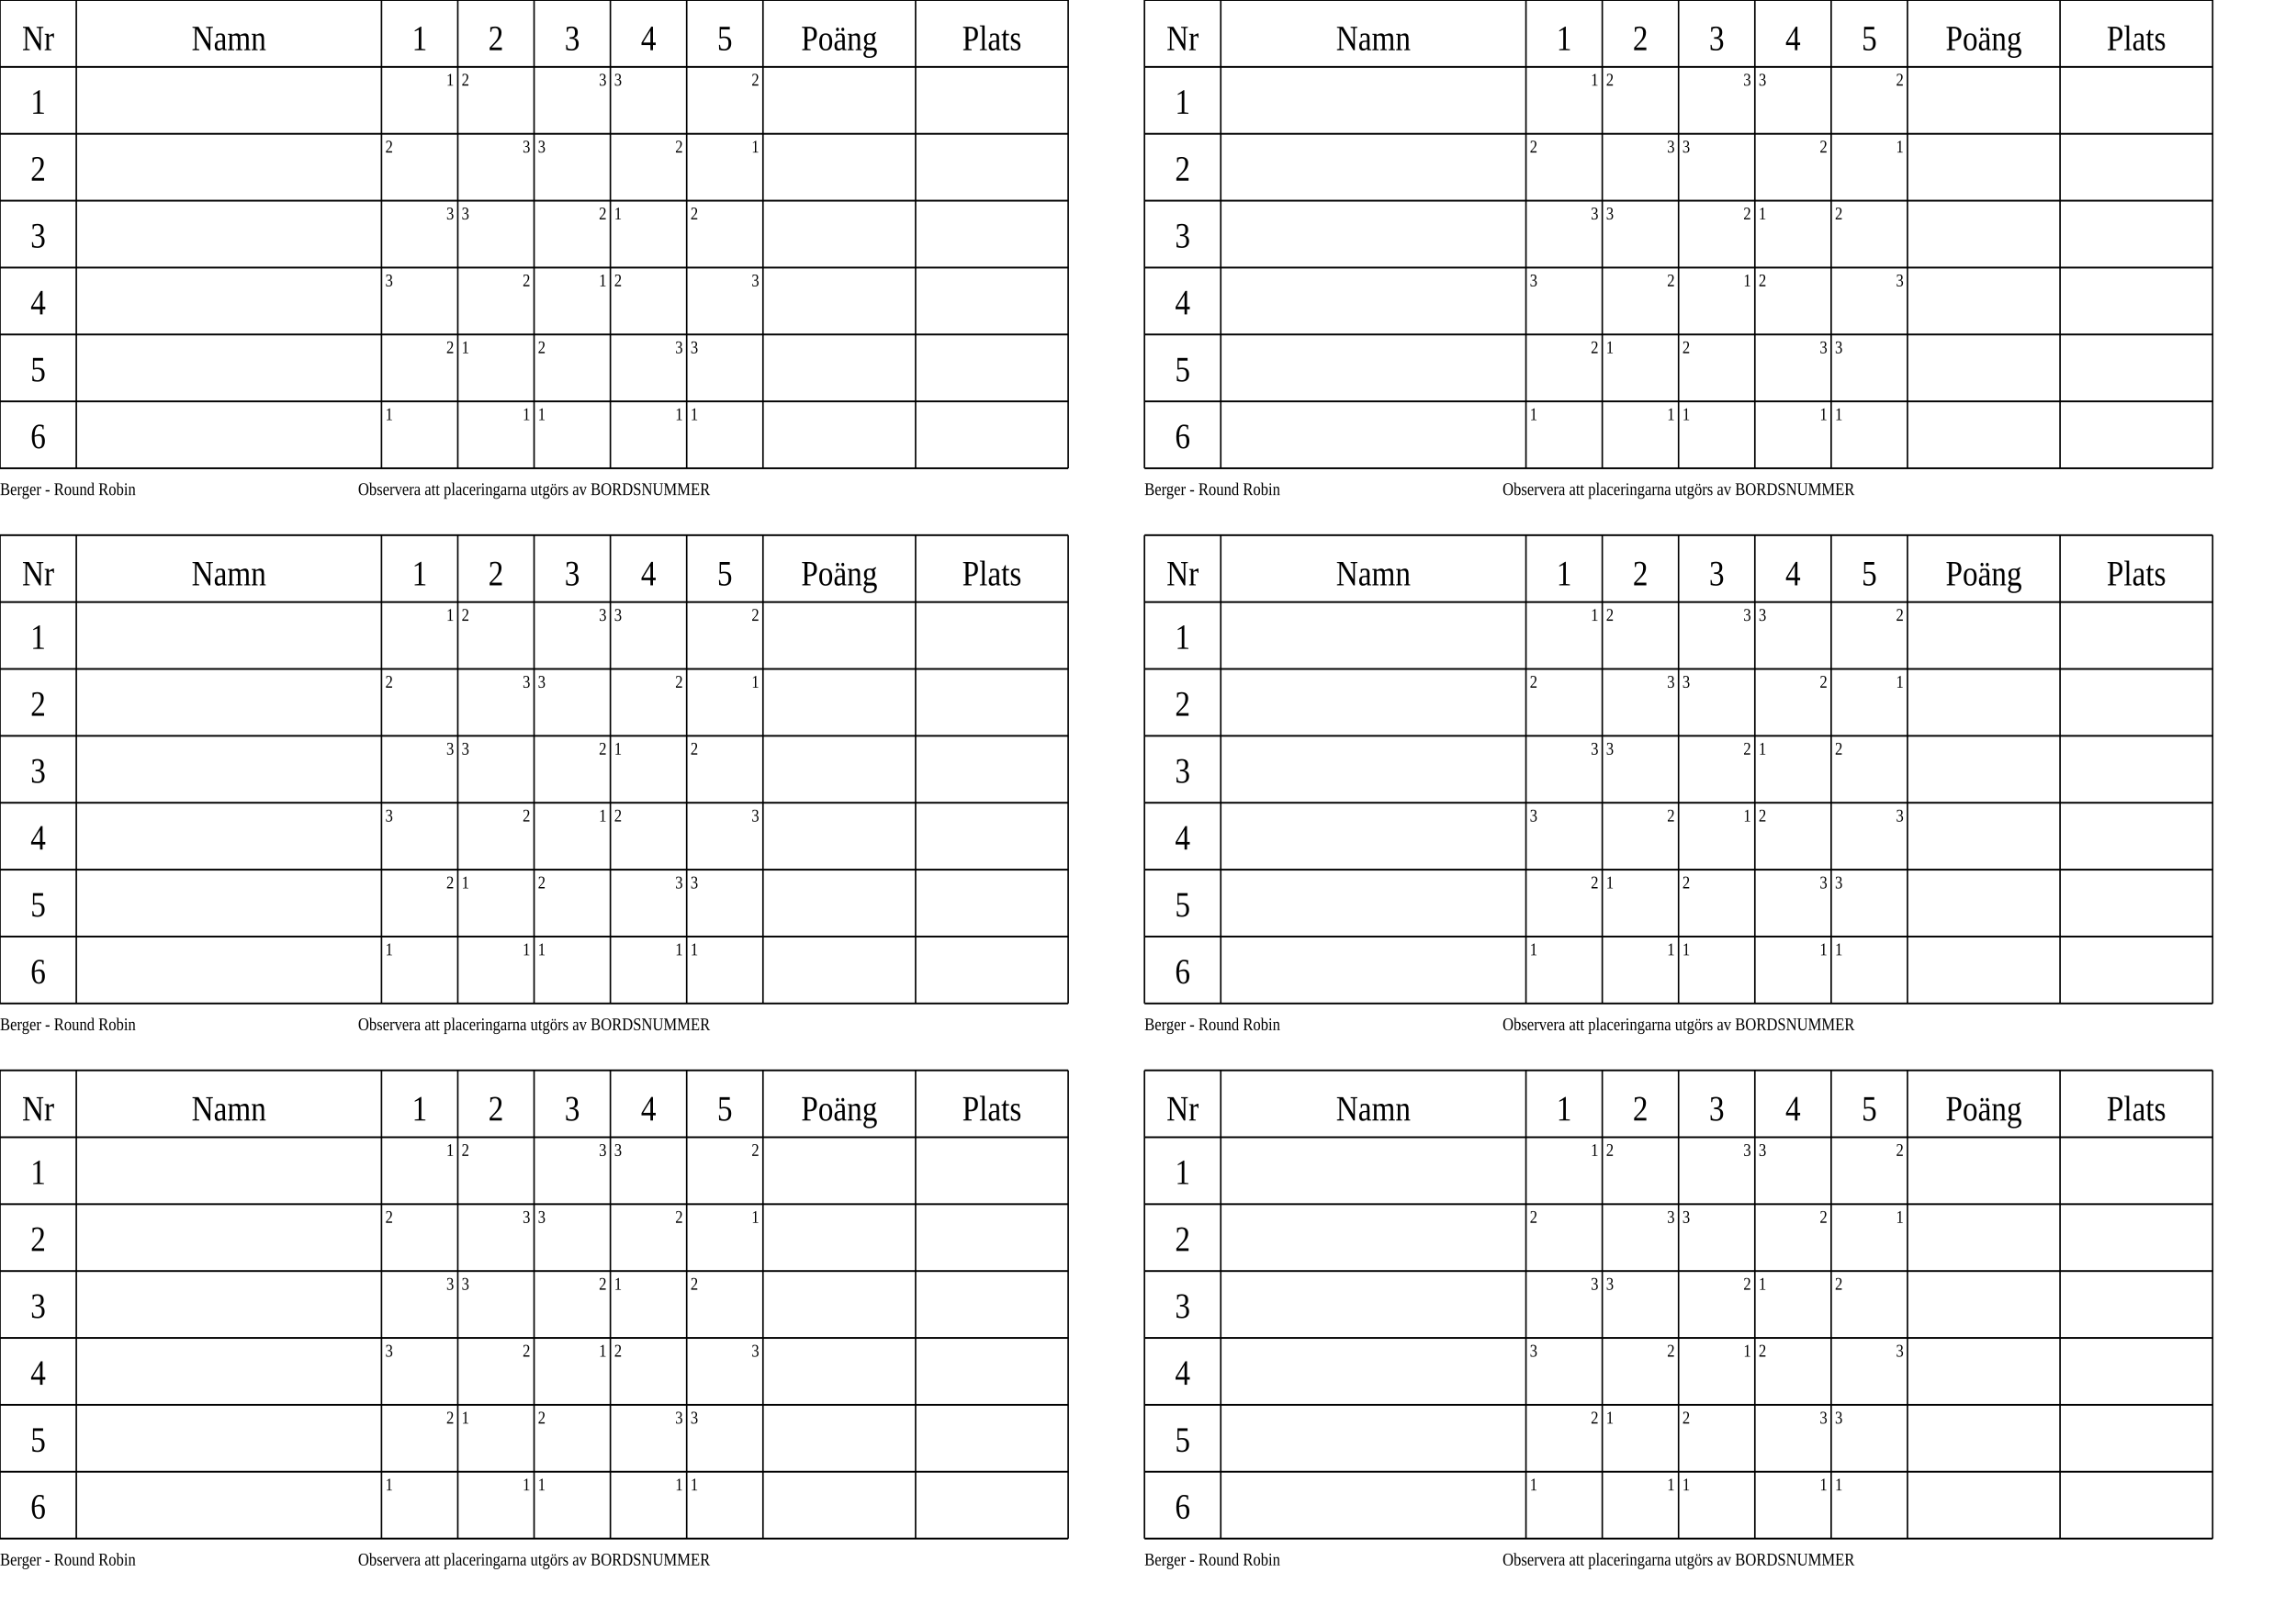
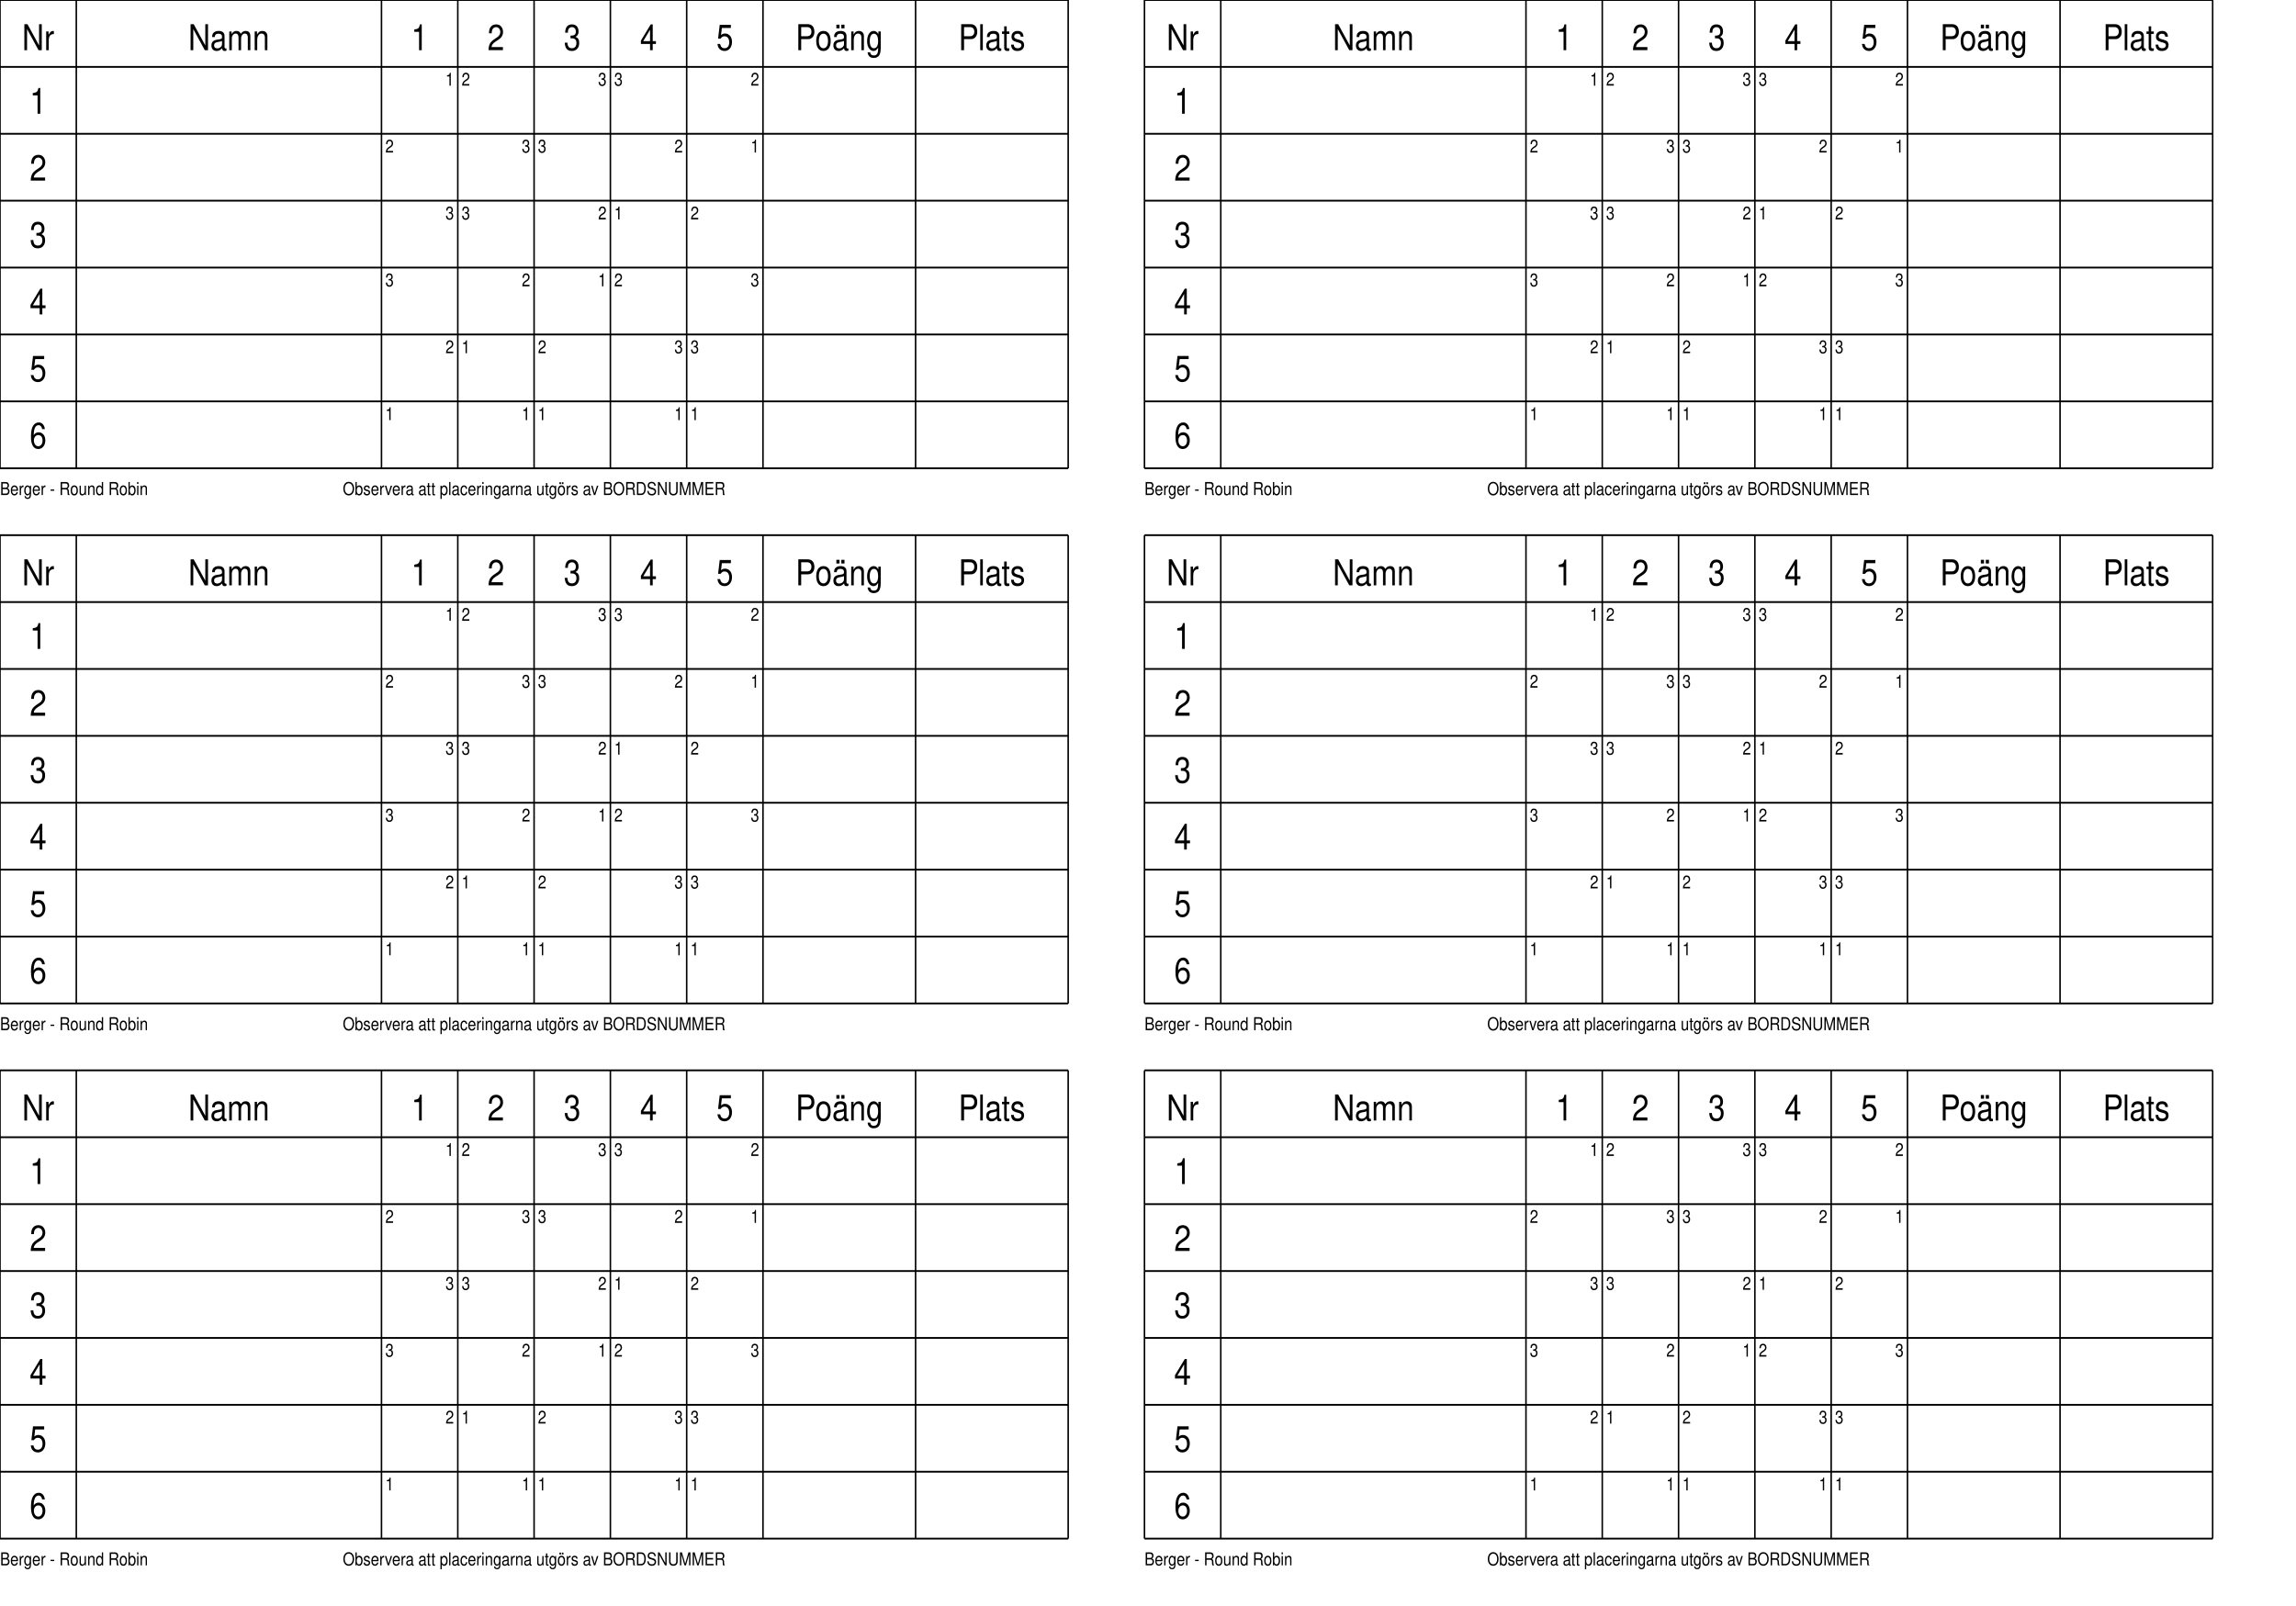
<svg xmlns="http://www.w3.org/2000/svg" version="1.1" width="1630" height="1140">
  <defs>
    <g id="berger">
      <line x1="0" y1="0" x2="0" y2="262.5" stroke="black" />
-       <text font-size="1.667em" text-anchor="middle" x="25" y="28.125">Nr</text>
+       <text font-family="Helvetica" font-size="1.667em" text-anchor="middle" x="25" y="28.125">Nr</text>
      <line x1="50" y1="0" x2="50" y2="262.5" stroke="black" />
-       <text font-size="1.667em" text-anchor="middle" x="150" y="28.125">Namn</text>
+       <text font-family="Helvetica" font-size="1.667em" text-anchor="middle" x="150" y="28.125">Namn</text>
      <line x1="250" y1="0" x2="250" y2="262.5" stroke="black" />
-       <text font-size="1.667em" text-anchor="middle" x="275" y="28.125">1</text>
+       <text font-family="Helvetica" font-size="1.667em" text-anchor="middle" x="275" y="28.125">1</text>
      <line x1="300" y1="0" x2="300" y2="262.5" stroke="black" />
-       <text font-size="1.667em" text-anchor="middle" x="325" y="28.125">2</text>
+       <text font-family="Helvetica" font-size="1.667em" text-anchor="middle" x="325" y="28.125">2</text>
      <line x1="350" y1="0" x2="350" y2="262.5" stroke="black" />
-       <text font-size="1.667em" text-anchor="middle" x="375" y="28.125">3</text>
+       <text font-family="Helvetica" font-size="1.667em" text-anchor="middle" x="375" y="28.125">3</text>
      <line x1="400" y1="0" x2="400" y2="262.5" stroke="black" />
-       <text font-size="1.667em" text-anchor="middle" x="425" y="28.125">4</text>
+       <text font-family="Helvetica" font-size="1.667em" text-anchor="middle" x="425" y="28.125">4</text>
      <line x1="450" y1="0" x2="450" y2="262.5" stroke="black" />
-       <text font-size="1.667em" text-anchor="middle" x="475" y="28.125">5</text>
+       <text font-family="Helvetica" font-size="1.667em" text-anchor="middle" x="475" y="28.125">5</text>
      <line x1="500" y1="0" x2="500" y2="262.5" stroke="black" />
-       <text font-size="1.667em" text-anchor="middle" x="550" y="28.125">Poäng</text>
+       <text font-family="Helvetica" font-size="1.667em" text-anchor="middle" x="550" y="28.125">Poäng</text>
      <line x1="600" y1="0" x2="600" y2="262.5" stroke="black" />
-       <text font-size="1.667em" text-anchor="middle" x="650" y="28.125">Plats</text>
+       <text font-family="Helvetica" font-size="1.667em" text-anchor="middle" x="650" y="28.125">Plats</text>
      <line x1="700" y1="0" x2="700" y2="262.5" stroke="black" />
      <line x1="0" y1="0" x2="700" y2="0" stroke="black" />
      <line x1="0" y1="37.5" x2="700" y2="37.5" stroke="black" />
      <line x1="0" y1="75" x2="700" y2="75" stroke="black" />
      <line x1="0" y1="112.5" x2="700" y2="112.5" stroke="black" />
      <line x1="0" y1="150" x2="700" y2="150" stroke="black" />
      <line x1="0" y1="187.5" x2="700" y2="187.5" stroke="black" />
      <line x1="0" y1="225" x2="700" y2="225" stroke="black" />
      <line x1="0" y1="262.5" x2="700" y2="262.5" stroke="black" />
-       <text font-size="1.667em" text-anchor="middle" x="25" y="63.75">1</text>
-       <text font-size="1.667em" text-anchor="middle" x="25" y="101.25">2</text>
-       <text font-size="1.667em" text-anchor="middle" x="25" y="138.75">3</text>
-       <text font-size="1.667em" text-anchor="middle" x="25" y="176.25">4</text>
-       <text font-size="1.667em" text-anchor="middle" x="25" y="213.75">5</text>
-       <text font-size="1.667em" text-anchor="middle" x="25" y="251.25">6</text>
-       <text font-size="0.833em" text-anchor="end" x="297.5" y="48">1</text>
-       <text font-size="0.833em" text-anchor="start" x="252.5" y="85.5">2</text>
-       <text font-size="0.833em" text-anchor="end" x="297.5" y="123">3</text>
-       <text font-size="0.833em" text-anchor="start" x="252.5" y="160.5">3</text>
-       <text font-size="0.833em" text-anchor="end" x="297.5" y="198">2</text>
-       <text font-size="0.833em" text-anchor="start" x="252.5" y="235.5">1</text>
-       <text font-size="0.833em" text-anchor="start" x="302.5" y="48">2</text>
-       <text font-size="0.833em" text-anchor="end" x="347.5" y="85.5">3</text>
-       <text font-size="0.833em" text-anchor="start" x="302.5" y="123">3</text>
-       <text font-size="0.833em" text-anchor="end" x="347.5" y="160.5">2</text>
-       <text font-size="0.833em" text-anchor="start" x="302.5" y="198">1</text>
-       <text font-size="0.833em" text-anchor="end" x="347.5" y="235.5">1</text>
-       <text font-size="0.833em" text-anchor="end" x="397.5" y="48">3</text>
-       <text font-size="0.833em" text-anchor="start" x="352.5" y="85.5">3</text>
-       <text font-size="0.833em" text-anchor="end" x="397.5" y="123">2</text>
-       <text font-size="0.833em" text-anchor="end" x="397.5" y="160.5">1</text>
-       <text font-size="0.833em" text-anchor="start" x="352.5" y="198">2</text>
-       <text font-size="0.833em" text-anchor="start" x="352.5" y="235.5">1</text>
-       <text font-size="0.833em" text-anchor="start" x="402.5" y="48">3</text>
-       <text font-size="0.833em" text-anchor="end" x="447.5" y="85.5">2</text>
-       <text font-size="0.833em" text-anchor="start" x="402.5" y="123">1</text>
-       <text font-size="0.833em" text-anchor="start" x="402.5" y="160.5">2</text>
-       <text font-size="0.833em" text-anchor="end" x="447.5" y="198">3</text>
-       <text font-size="0.833em" text-anchor="end" x="447.5" y="235.5">1</text>
-       <text font-size="0.833em" text-anchor="end" x="497.5" y="48">2</text>
-       <text font-size="0.833em" text-anchor="end" x="497.5" y="85.5">1</text>
-       <text font-size="0.833em" text-anchor="start" x="452.5" y="123">2</text>
-       <text font-size="0.833em" text-anchor="end" x="497.5" y="160.5">3</text>
-       <text font-size="0.833em" text-anchor="start" x="452.5" y="198">3</text>
-       <text font-size="0.833em" text-anchor="start" x="452.5" y="235.5">1</text>
-       <text font-size="0.833em" text-anchor="start" x="0" y="277.5">Berger - Round Robin</text>
-       <text font-size="0.833em" text-anchor="middle" x="350" y="277.5">Observera att placeringarna utgörs av BORDSNUMMER</text>
+       <text font-family="Helvetica" font-size="1.667em" text-anchor="middle" x="25" y="63.75">1</text>
+       <text font-family="Helvetica" font-size="1.667em" text-anchor="middle" x="25" y="101.25">2</text>
+       <text font-family="Helvetica" font-size="1.667em" text-anchor="middle" x="25" y="138.75">3</text>
+       <text font-family="Helvetica" font-size="1.667em" text-anchor="middle" x="25" y="176.25">4</text>
+       <text font-family="Helvetica" font-size="1.667em" text-anchor="middle" x="25" y="213.75">5</text>
+       <text font-family="Helvetica" font-size="1.667em" text-anchor="middle" x="25" y="251.25">6</text>
+       <text font-family="Helvetica" font-size="0.833em" text-anchor="end" x="297.5" y="48">1</text>
+       <text font-family="Helvetica" font-size="0.833em" text-anchor="start" x="252.5" y="85.5">2</text>
+       <text font-family="Helvetica" font-size="0.833em" text-anchor="end" x="297.5" y="123">3</text>
+       <text font-family="Helvetica" font-size="0.833em" text-anchor="start" x="252.5" y="160.5">3</text>
+       <text font-family="Helvetica" font-size="0.833em" text-anchor="end" x="297.5" y="198">2</text>
+       <text font-family="Helvetica" font-size="0.833em" text-anchor="start" x="252.5" y="235.5">1</text>
+       <text font-family="Helvetica" font-size="0.833em" text-anchor="start" x="302.5" y="48">2</text>
+       <text font-family="Helvetica" font-size="0.833em" text-anchor="end" x="347.5" y="85.5">3</text>
+       <text font-family="Helvetica" font-size="0.833em" text-anchor="start" x="302.5" y="123">3</text>
+       <text font-family="Helvetica" font-size="0.833em" text-anchor="end" x="347.5" y="160.5">2</text>
+       <text font-family="Helvetica" font-size="0.833em" text-anchor="start" x="302.5" y="198">1</text>
+       <text font-family="Helvetica" font-size="0.833em" text-anchor="end" x="347.5" y="235.5">1</text>
+       <text font-family="Helvetica" font-size="0.833em" text-anchor="end" x="397.5" y="48">3</text>
+       <text font-family="Helvetica" font-size="0.833em" text-anchor="start" x="352.5" y="85.5">3</text>
+       <text font-family="Helvetica" font-size="0.833em" text-anchor="end" x="397.5" y="123">2</text>
+       <text font-family="Helvetica" font-size="0.833em" text-anchor="end" x="397.5" y="160.5">1</text>
+       <text font-family="Helvetica" font-size="0.833em" text-anchor="start" x="352.5" y="198">2</text>
+       <text font-family="Helvetica" font-size="0.833em" text-anchor="start" x="352.5" y="235.5">1</text>
+       <text font-family="Helvetica" font-size="0.833em" text-anchor="start" x="402.5" y="48">3</text>
+       <text font-family="Helvetica" font-size="0.833em" text-anchor="end" x="447.5" y="85.5">2</text>
+       <text font-family="Helvetica" font-size="0.833em" text-anchor="start" x="402.5" y="123">1</text>
+       <text font-family="Helvetica" font-size="0.833em" text-anchor="start" x="402.5" y="160.5">2</text>
+       <text font-family="Helvetica" font-size="0.833em" text-anchor="end" x="447.5" y="198">3</text>
+       <text font-family="Helvetica" font-size="0.833em" text-anchor="end" x="447.5" y="235.5">1</text>
+       <text font-family="Helvetica" font-size="0.833em" text-anchor="end" x="497.5" y="48">2</text>
+       <text font-family="Helvetica" font-size="0.833em" text-anchor="end" x="497.5" y="85.5">1</text>
+       <text font-family="Helvetica" font-size="0.833em" text-anchor="start" x="452.5" y="123">2</text>
+       <text font-family="Helvetica" font-size="0.833em" text-anchor="end" x="497.5" y="160.5">3</text>
+       <text font-family="Helvetica" font-size="0.833em" text-anchor="start" x="452.5" y="198">3</text>
+       <text font-family="Helvetica" font-size="0.833em" text-anchor="start" x="452.5" y="235.5">1</text>
+       <text font-family="Helvetica" font-size="0.833em" text-anchor="start" x="0" y="277.5">Berger - Round Robin</text>
+       <text font-family="Helvetica" font-size="0.833em" text-anchor="middle" x="350" y="277.5">Observera att placeringarna utgörs av BORDSNUMMER</text>
    </g>
  </defs>
  <use href="#berger" x="0" y="0" transform="scale(1.083333 1.266667)" />
  <use href="#berger" x="0" y="300" transform="scale(1.083333 1.266667)" />
  <use href="#berger" x="0" y="600" transform="scale(1.083333 1.266667)" />
  <use href="#berger" x="750" y="0" transform="scale(1.083333 1.266667)" />
  <use href="#berger" x="750" y="300" transform="scale(1.083333 1.266667)" />
  <use href="#berger" x="750" y="600" transform="scale(1.083333 1.266667)" />
</svg>
